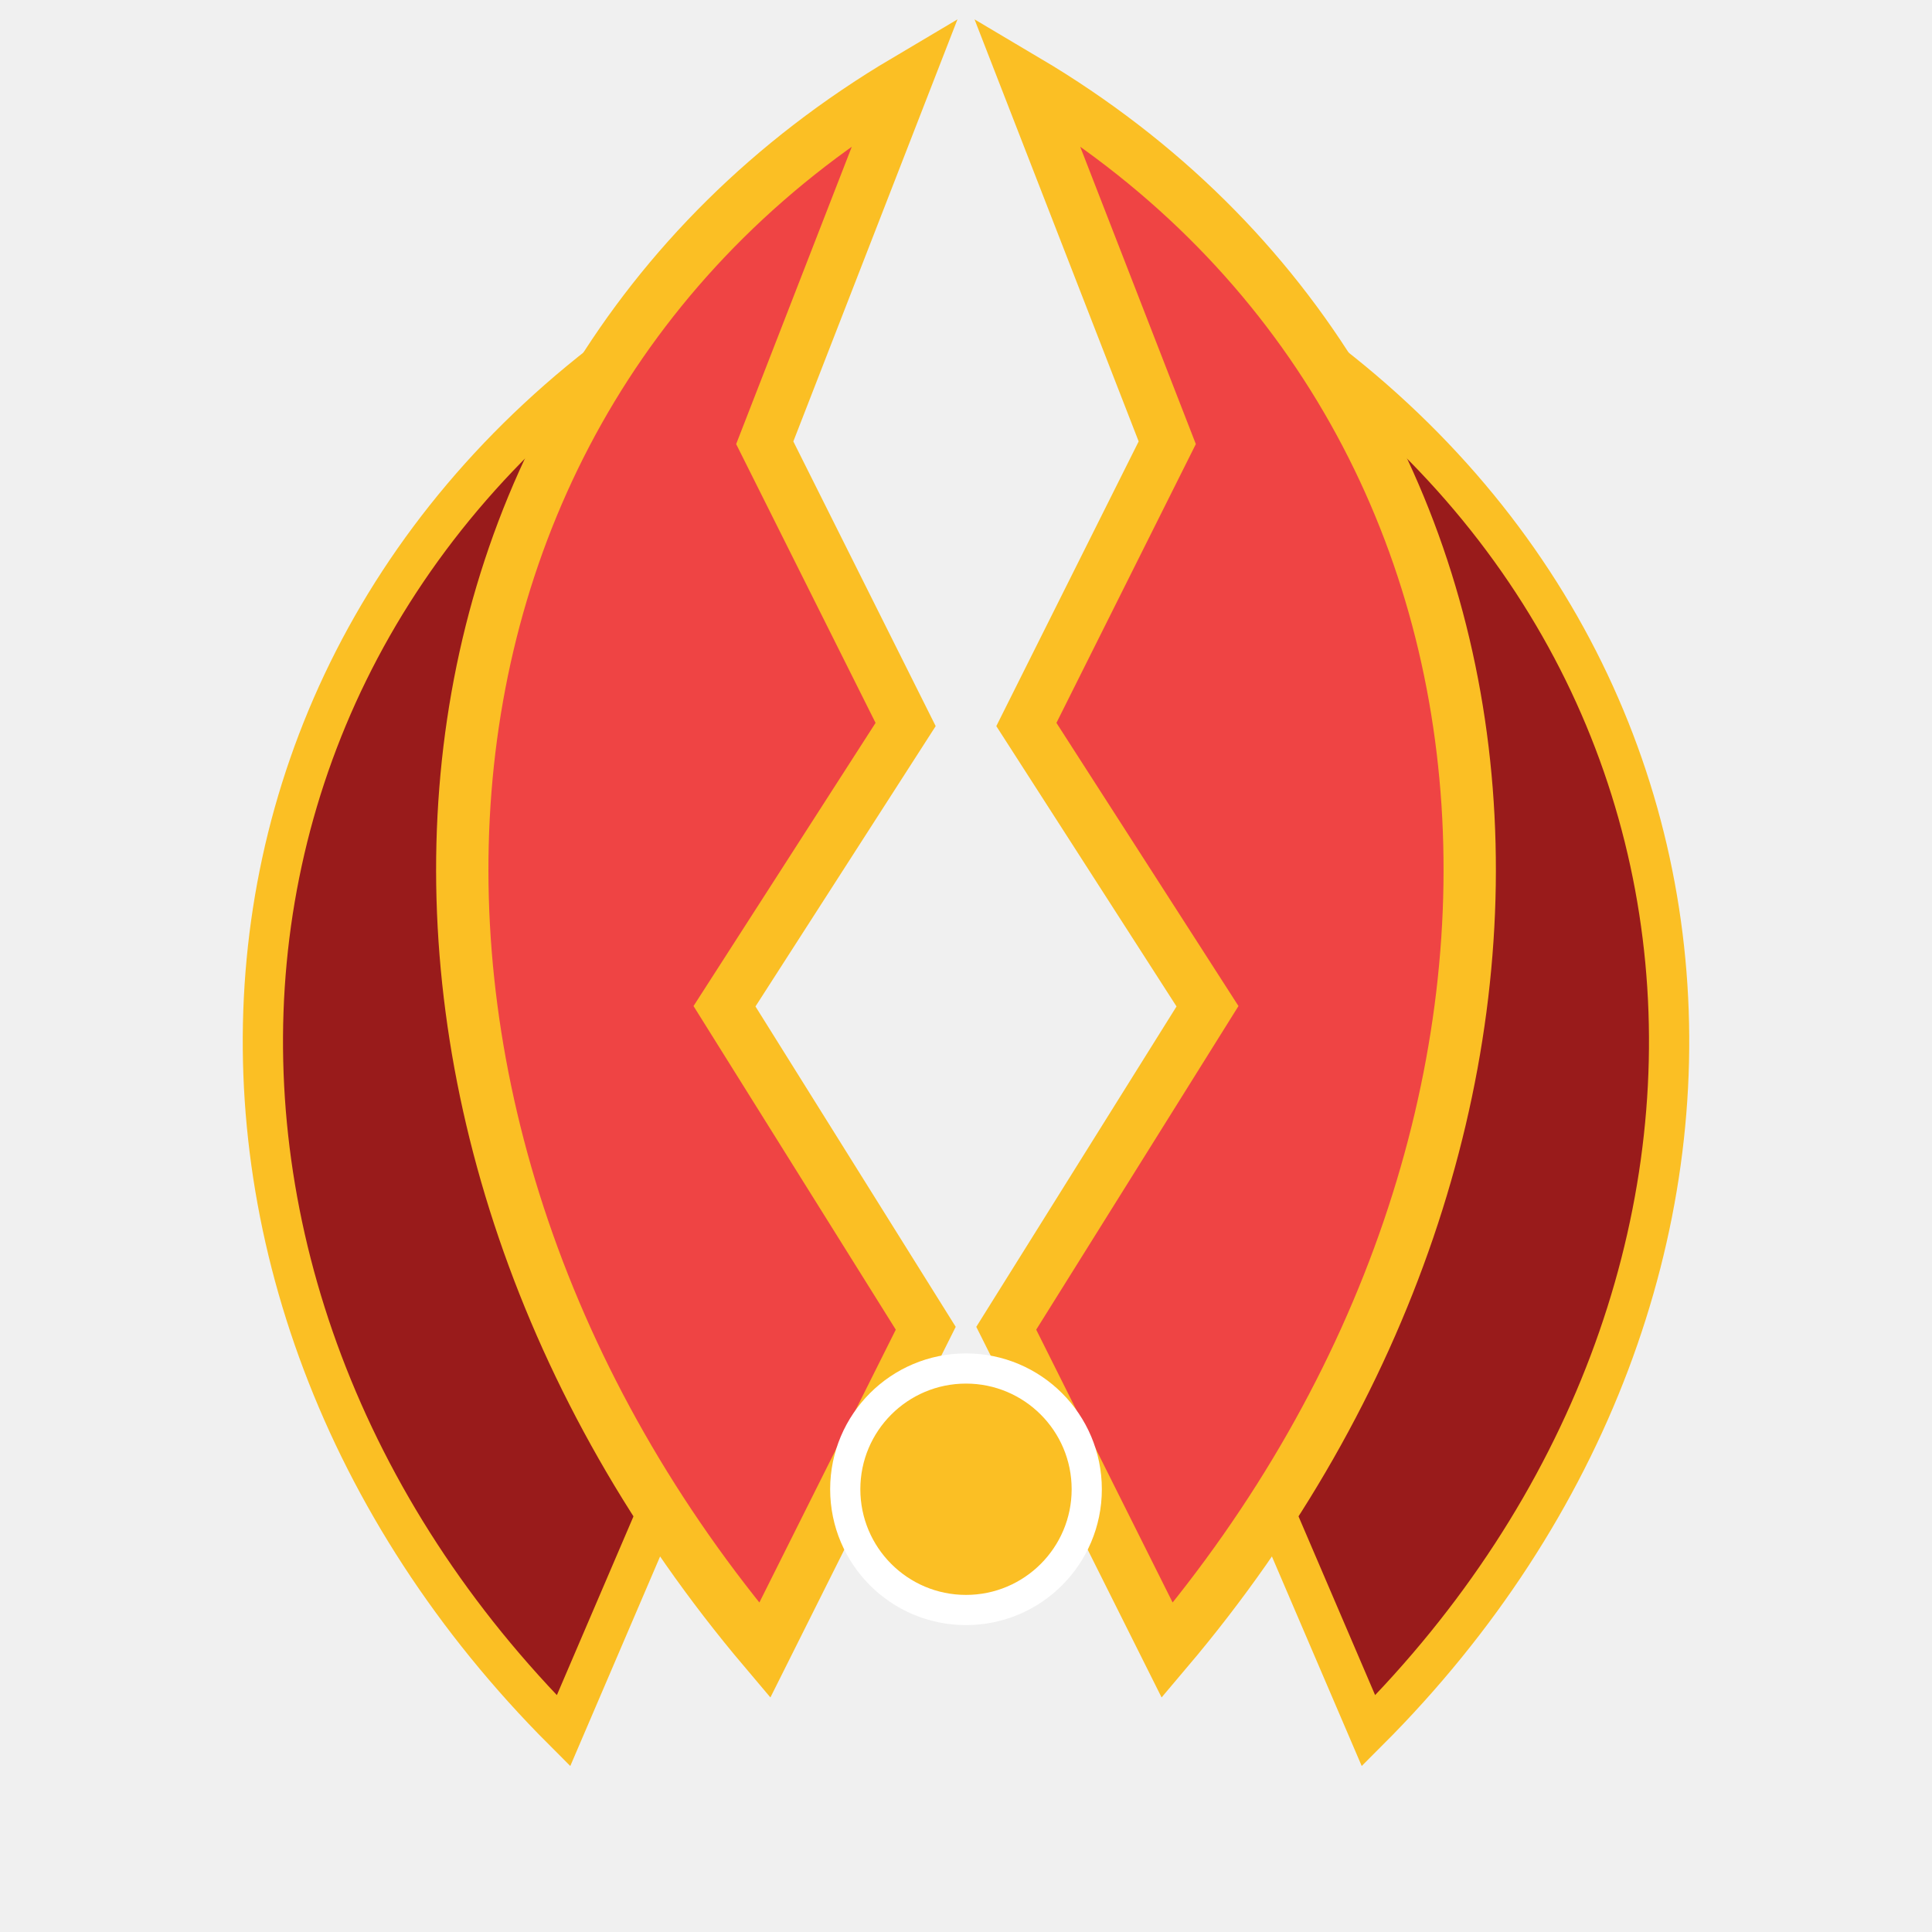
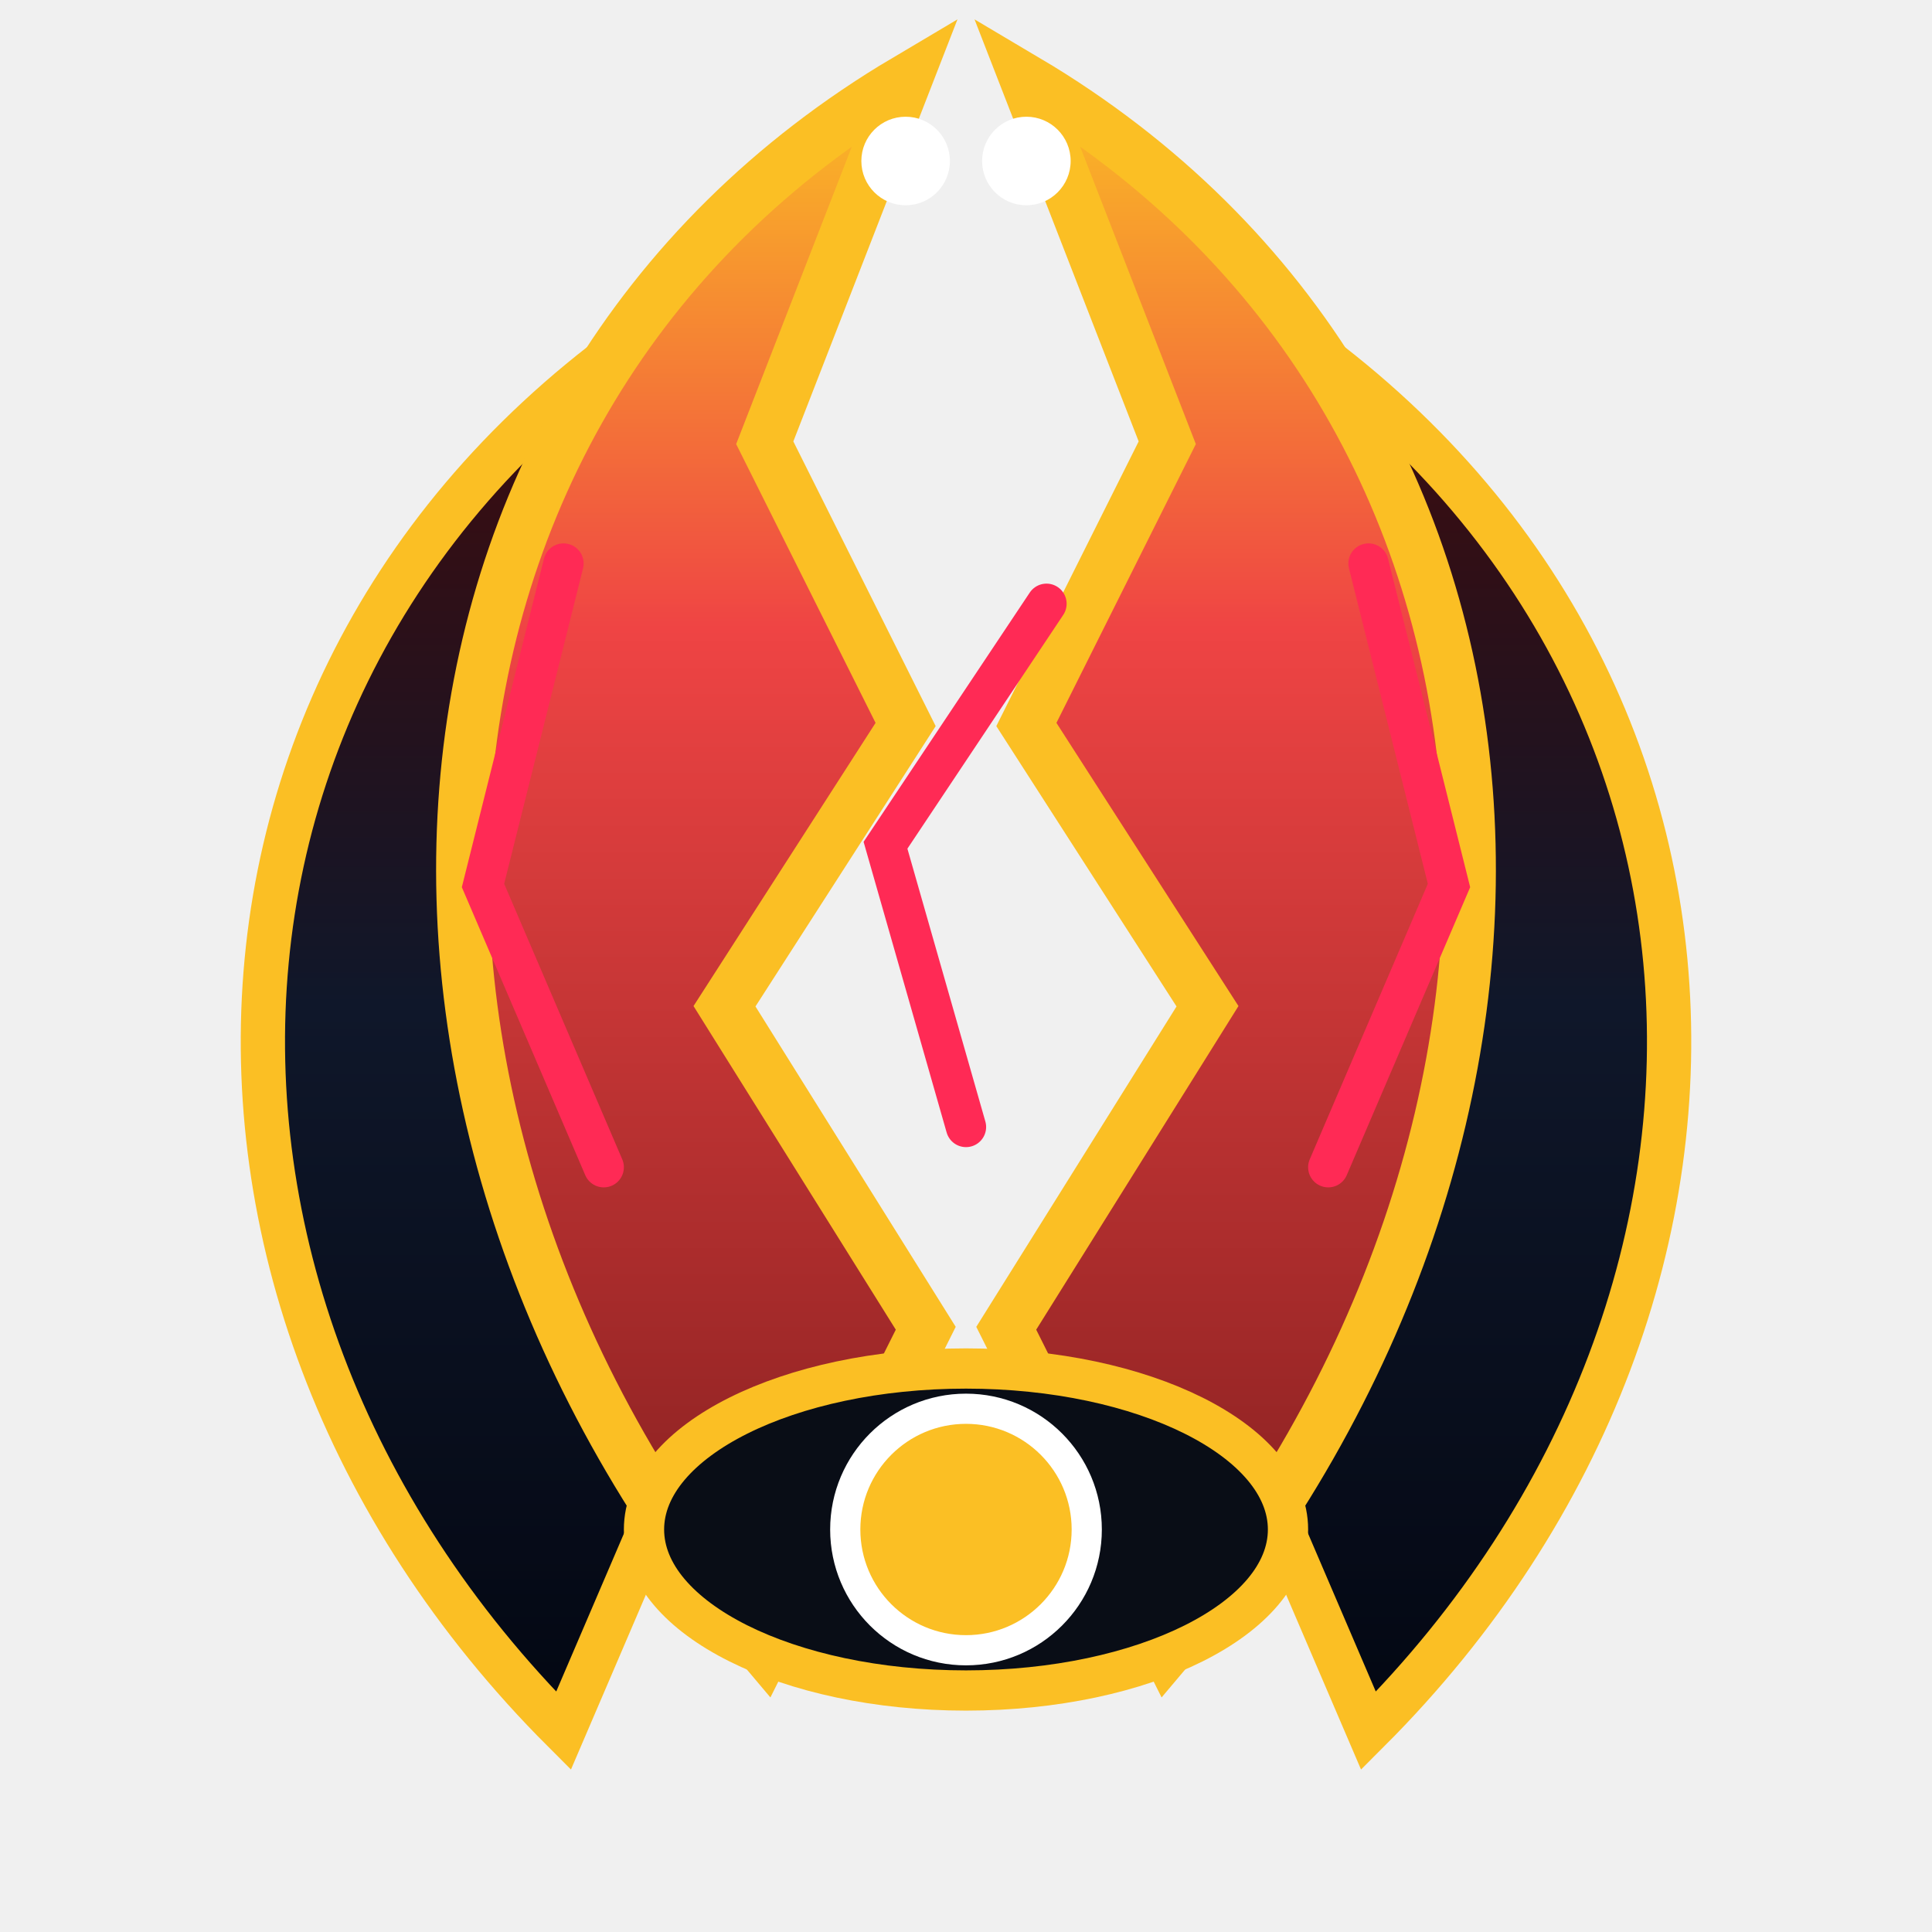
<svg xmlns="http://www.w3.org/2000/svg" viewBox="0 0 96 96">
-   <path d="M36 14 C8 30 6 64 28 86 L34 72 C20 56 22 36 38 22 Z" fill="#991b1b" stroke="#fbbf24" stroke-width="2" />
-   <path d="M60 14 C88 30 90 64 68 86 L62 72 C76 56 74 36 58 22 Z" fill="#991b1b" stroke="#fbbf24" stroke-width="2" />
-   <path d="M45 4 C18 20 16 56 38 82 L46 66 L36 50 L45 36 L38 22 Z" fill="#ef4444" stroke="#fbbf24" stroke-width="2.6" />
-   <path d="M51 4 C78 20 80 56 58 82 L50 66 L60 50 L51 36 L58 22 Z" fill="#ef4444" stroke="#fbbf24" stroke-width="2.6" />
-   <circle cx="48" cy="74" r="6" fill="#fbbf24" stroke="#ffffff" stroke-width="1.5" />
+   <defs>
+     <linearGradient id="carn3Obsidian" x1="0" y1="0" x2="0" y2="1">
+       <stop offset="0%" stop-color="#450a0a" />
+       <stop offset="50%" stop-color="#0f172a" />
+       <stop offset="100%" stop-color="#030712" />
+     </linearGradient>
+     <linearGradient id="carn3Crimson" x1="0" y1="0" x2="0" y2="1">
+       <stop offset="0%" stop-color="#fbbf24" />
+       <stop offset="35%" stop-color="#ef4444" />
+       <stop offset="100%" stop-color="#7f1d1d" />
+     </linearGradient>
+   </defs>
+   <g id="layer-base">
+     <path d="M36 14 C8 30 6 64 28 86 L34 72 C20 56 22 36 38 22 Z" fill="url(#carn3Obsidian)" stroke="#fbbf24" stroke-width="2.2" />
+     <path d="M60 14 C88 30 90 64 68 86 L62 72 C76 56 74 36 58 22 Z" fill="url(#carn3Obsidian)" stroke="#fbbf24" stroke-width="2.2" />
+     <path d="M45 4 C18 20 16 56 38 82 L46 66 L36 50 L45 36 L38 22 Z" fill="url(#carn3Crimson)" stroke="#fbbf24" stroke-width="2.6" />
+     <path d="M51 4 C78 20 80 56 58 82 L50 66 L60 50 L51 36 L58 22 Z" fill="url(#carn3Crimson)" stroke="#fbbf24" stroke-width="2.6" />
+   </g>
+   <g id="layer-material">
+     <ellipse cx="48" cy="76" rx="16" ry="8" fill="#090d16" stroke="#fbbf24" stroke-width="2" />
+     <circle cx="48" cy="76" r="6" fill="#fbbf24" stroke="#ffffff" stroke-width="1.5" />
+   </g>
+   <g id="layer-glow">
+     <path d="M28 28 L24 44 L30 58 M68 28 L72 44 L66 58 M48 56 L44 42 L52 30" fill="none" stroke="#ff2a55" stroke-width="2" stroke-linecap="round" />
+     <circle cx="45" cy="8" r="2.2" fill="#ffffff" />
+     <circle cx="51" cy="8" r="2.2" fill="#ffffff" />
+   </g>
</svg>
